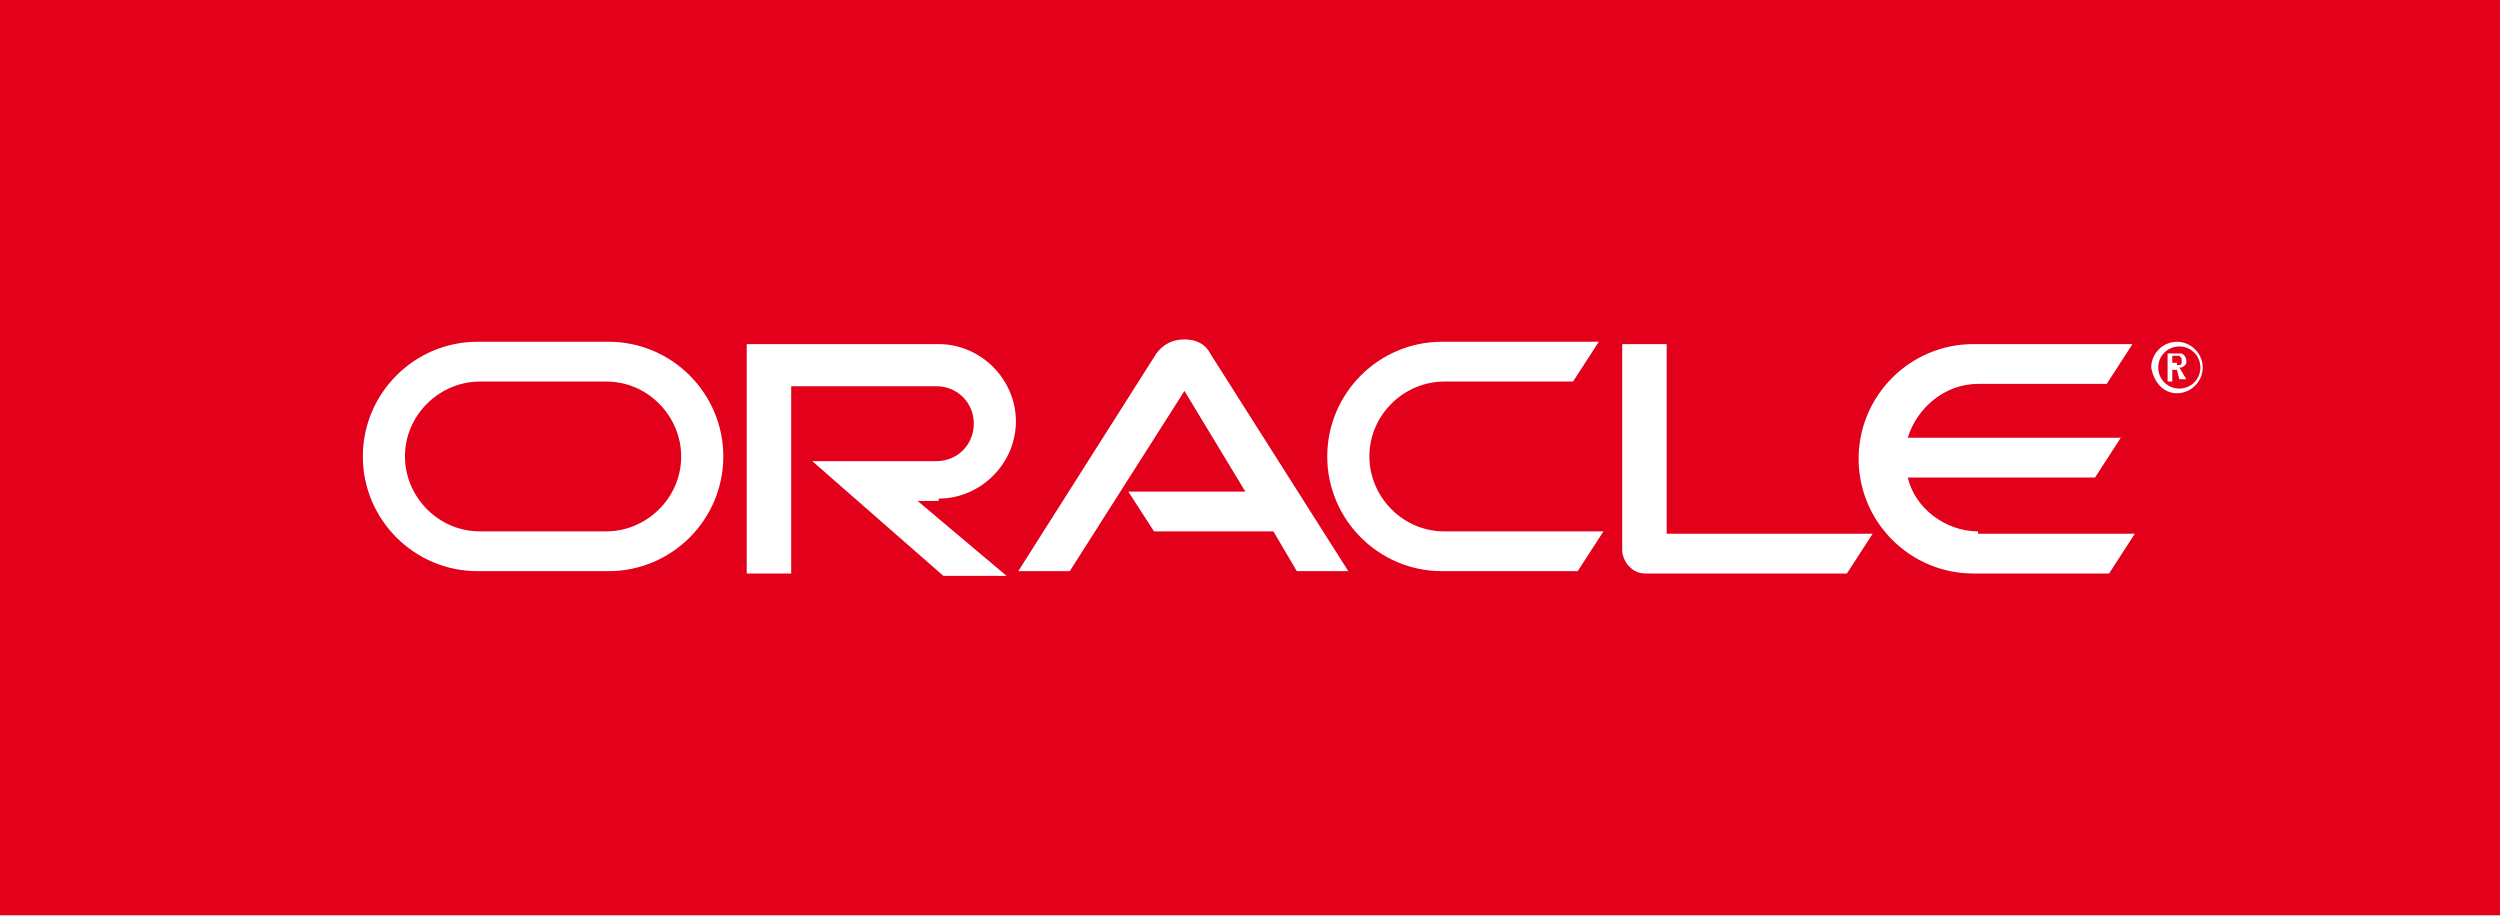
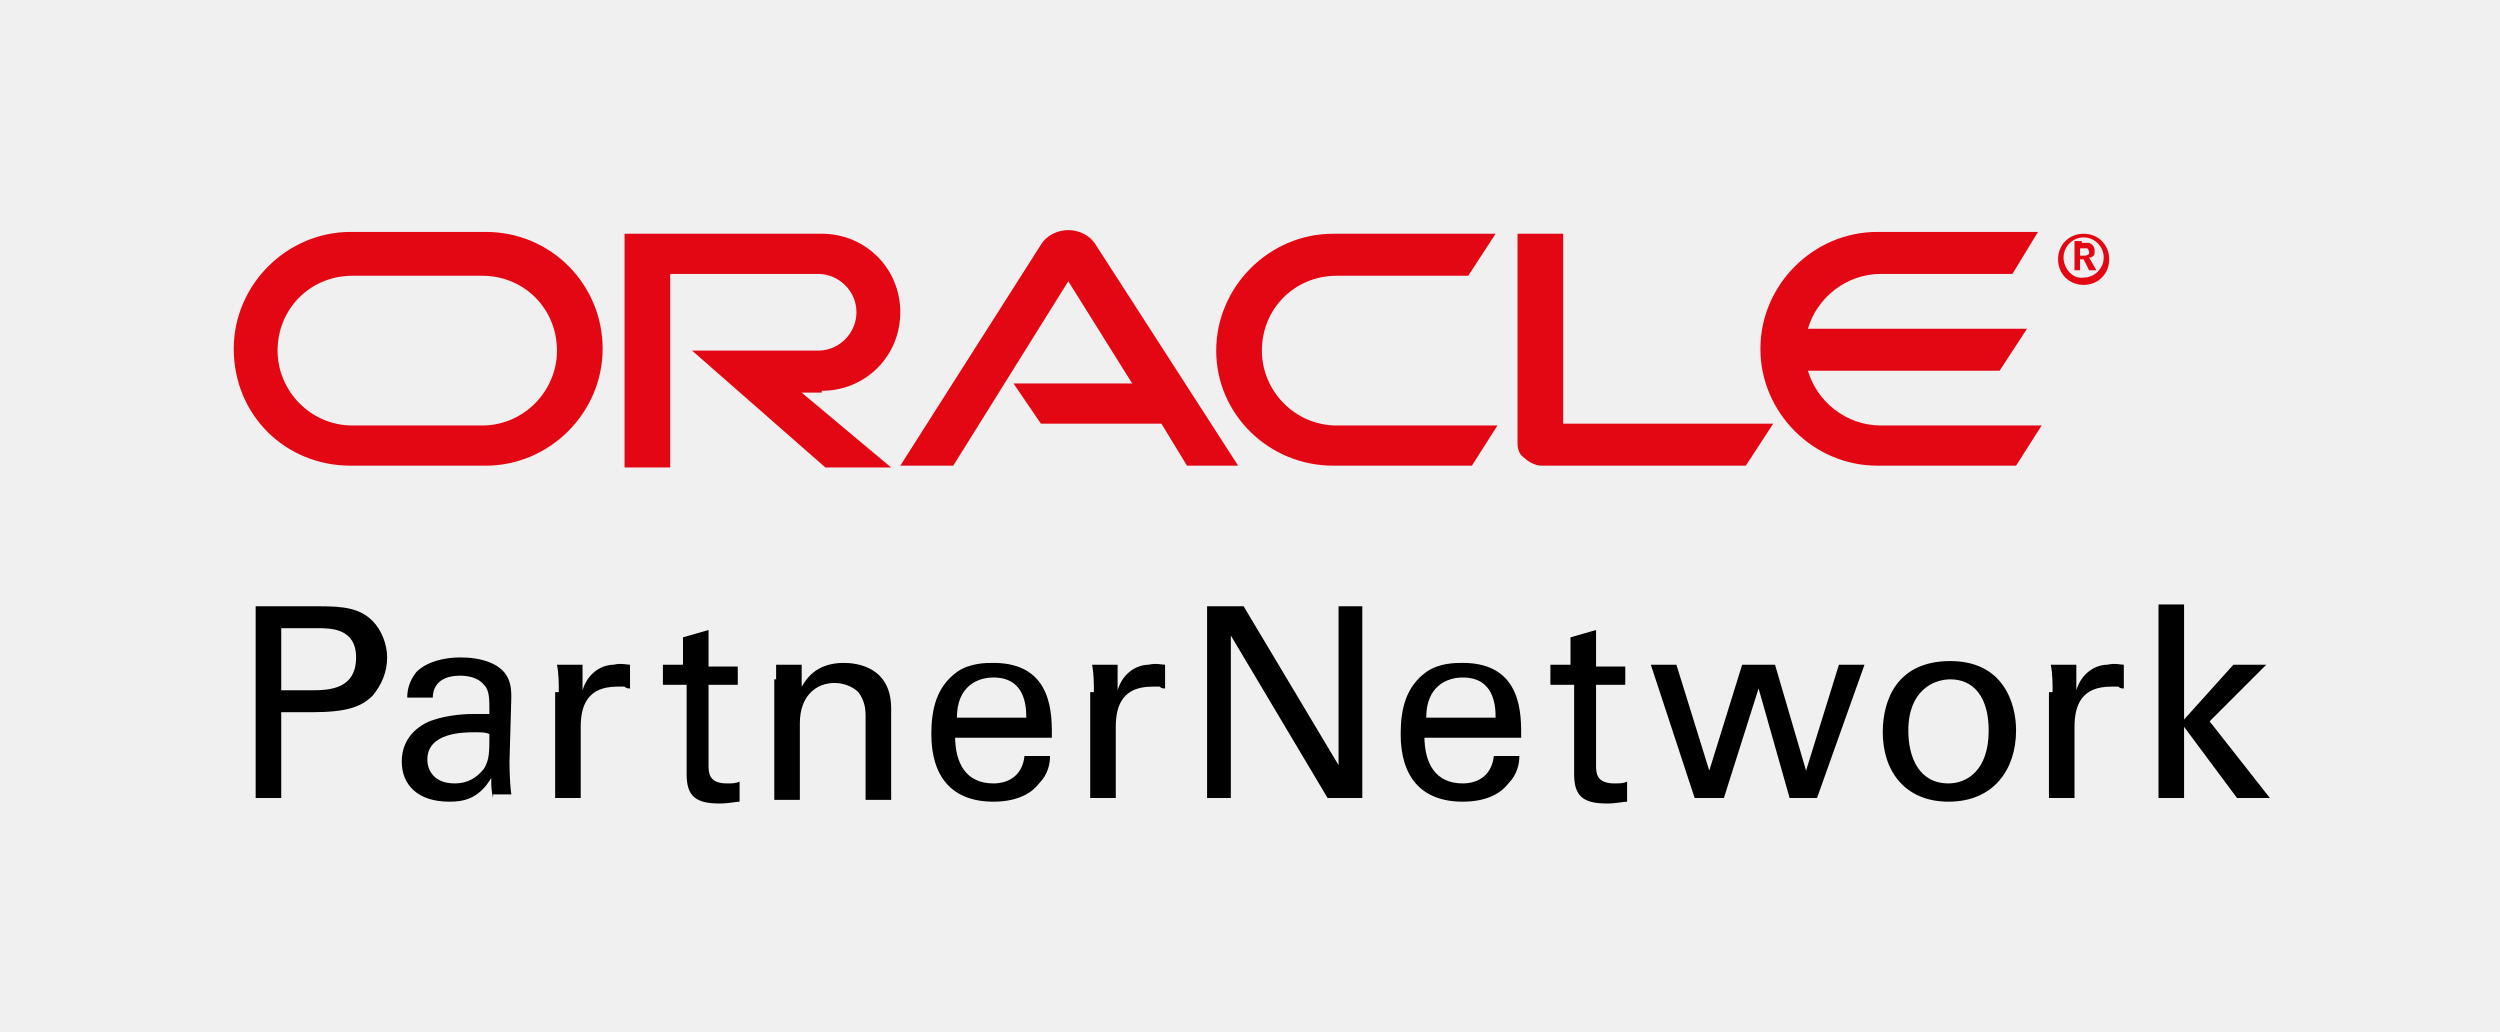
- <svg xmlns="http://www.w3.org/2000/svg" xmlns:xlink="http://www.w3.org/1999/xlink" version="1.1" id="oLogo" x="0px" y="0px" viewBox="0 0 106.8 39.1" enable-background="new 0 0 106.8 39.1" xml:space="preserve">
-   <rect y="0" fill="#E2001A" width="106.8" height="39.1" />
+ <svg xmlns="http://www.w3.org/2000/svg" version="1.1" id="logo" x="0px" y="0px" viewBox="0 0 136.9 56.5" style="enable-background:new 0 0 136.9 56.5;" xml:space="preserve">
  <g>
-     <defs>
-       <rect id="SVGID_1_" y="0" width="106.8" height="39.1" />
-     </defs>
-     <clipPath id="SVGID_2_">
-       <use xlink:href="#SVGID_1_" overflow="visible" />
-     </clipPath>
-     <path clip-path="url(#SVGID_2_)" fill="#FFFFFF" d="M84.5,22.7c-1.4,0-2.7-1-3-2.3h8l1.1-1.7h-9.1c0.4-1.3,1.6-2.3,3-2.3h5.5         l1.1-1.7h-6.8c-2.7,0-4.9,2.2-4.9,4.9c0,2.7,2.2,4.9,4.9,4.9h5.8l1.1-1.7H84.5z M61.6,24.4c-2.7,0-4.9-2.2-4.9-4.9         c0-2.7,2.2-4.9,4.9-4.9h6.7l-1.1,1.7h-5.5c-1.7,0-3.2,1.4-3.2,3.2c0,1.7,1.4,3.2,3.2,3.2h6.8l-1.1,1.7H61.6z M25.9,22.7         c1.7,0,3.2-1.4,3.2-3.2c0-1.7-1.4-3.2-3.2-3.2h-5.4c-1.7,0-3.2,1.4-3.2,3.2c0,1.7,1.4,3.2,3.2,3.2H25.9z M20.4,24.4         c-2.7,0-4.9-2.2-4.9-4.9c0-2.7,2.2-4.9,4.9-4.9H26c2.7,0,4.9,2.2,4.9,4.9c0,2.7-2.2,4.9-4.9,4.9H20.4z M40.1,21.3         c1.8,0,3.3-1.5,3.3-3.3c0-1.8-1.5-3.3-3.3-3.3h-8.2v9.8h1.9v-8H40c0.9,0,1.6,0.7,1.6,1.6c0,0.9-0.7,1.6-1.6,1.6l-5.3,0l5.6,4.9H43         l-3.8-3.2H40.1z M71.2,22.7v-8h-1.9v8.8c0,0.2,0.1,0.5,0.3,0.7c0.2,0.2,0.4,0.3,0.7,0.3h8.6l1.1-1.7H71.2z M48.2,21h5l-2.6-4.3         l-4.9,7.7h-2.2l5.9-9.3c0.3-0.4,0.7-0.6,1.2-0.6c0.5,0,0.9,0.2,1.1,0.6l5.9,9.3h-2.2l-1-1.7h-5.1L48.2,21z" />
-     <path clip-path="url(#SVGID_2_)" fill="#FFFFFF" d="M93,15.6c0.1,0,0.2,0,0.2-0.1c0,0,0-0.1,0-0.1c0-0.1,0-0.1-0.1-0.2         c-0.1,0-0.1,0-0.2,0h-0.1v0.3H93z M92.9,15.1c0.2,0,0.2,0,0.3,0c0.2,0.1,0.2,0.3,0.2,0.3c0,0,0,0.1,0,0.1c0,0,0,0.1-0.2,0.2         c0,0,0,0-0.1,0l0.3,0.5h-0.3L93,15.8h-0.2v0.5h-0.2v-1.2H92.9z M93,16.8c0.6,0,1.1-0.5,1.1-1.1c0-0.6-0.5-1.1-1.1-1.1         c-0.6,0-1.1,0.5-1.1,1.1C92,16.3,92.4,16.8,93,16.8 M92.2,15.7c0-0.5,0.4-0.9,0.9-0.9c0.5,0,0.9,0.4,0.9,0.9c0,0.5-0.4,0.9-0.9,0.9         C92.6,16.6,92.2,16.2,92.2,15.7" />
+     <rect id="Clearspace_1_" style="fill:none;" width="136.9" height="56.5" />
+     <path style="fill:#E30613;" d="M55.5,21h6.5l-3.5-5.6l-6.3,10.1h-2.9l7.7-12.1c0.3-0.5,0.9-0.8,1.5-0.8c0.6,0,1.2,0.3,1.5,0.8   l7.8,12.1H65l-1.4-2.3H57L55.5,21 M85.6,23.3V12.8h-2.5v11.5c0,0.3,0.1,0.6,0.4,0.8c0.2,0.2,0.6,0.4,0.9,0.4h11.2l1.5-2.3H85.6    M45,21.4c2.4,0,4.3-1.9,4.3-4.3s-1.9-4.3-4.3-4.3H34.2v12.8h2.5V15h8.1c1.1,0,2.1,0.9,2.1,2.1c0,1.1-0.9,2.1-2.1,2.1l-6.9,0   l7.3,6.4h3.6l-4.9-4.1H45 M19.2,25.5h7.4c3.5,0,6.4-2.9,6.4-6.4c0-3.5-2.8-6.4-6.4-6.4h-7.4c-3.5,0-6.4,2.9-6.4,6.4   C12.8,22.7,15.6,25.5,19.2,25.5 M26.4,23.3h-7.1c-2.3,0-4.1-1.9-4.1-4.1c0-2.3,1.8-4.1,4.1-4.1h7.1c2.3,0,4.1,1.8,4.1,4.1   C30.5,21.4,28.7,23.3,26.4,23.3 M73,25.5h7.6l1.4-2.2h-8.8c-2.3,0-4.1-1.9-4.1-4.1c0-2.3,1.8-4.1,4.1-4.1h7.2l1.5-2.3H73   c-3.5,0-6.4,2.9-6.4,6.4C66.6,22.7,69.5,25.5,73,25.5 M103,23.3c-1.9,0-3.5-1.3-4-3h10.5L111,18H99c0.5-1.7,2.1-3,4-3h7.2l1.4-2.3   h-8.8c-3.5,0-6.4,2.9-6.4,6.4c0,3.5,2.9,6.4,6.4,6.4h7.6l1.4-2.2H103 M113,14.1c0-0.6,0.5-1.1,1.1-1.1c0.6,0,1.1,0.5,1.1,1.1   c0,0.6-0.5,1.1-1.1,1.1C113.5,15.3,113,14.7,113,14.1 M114.1,15.6c0.8,0,1.4-0.6,1.4-1.4s-0.6-1.4-1.4-1.4c-0.8,0-1.4,0.6-1.4,1.4   S113.3,15.6,114.1,15.6 M114,13.3c0.2,0,0.3,0,0.4,0c0.3,0.1,0.3,0.4,0.3,0.4c0,0,0,0.1,0,0.1c0,0.1,0,0.2-0.2,0.3c0,0,0,0-0.1,0   l0.4,0.7h-0.4l-0.3-0.6h-0.2v0.6h-0.3v-1.6H114 M114.1,14c0.1,0,0.2,0,0.3-0.1c0,0,0-0.1,0-0.1c0-0.1-0.1-0.2-0.1-0.2   c-0.1,0-0.1,0-0.3,0h-0.1V14H114.1" />
+     <path d="M14,33.2h3.5c1.3,0,2.2,0.1,2.9,0.8c0.5,0.5,0.8,1.3,0.8,2c0,0.8-0.3,1.5-0.8,2.1C19.8,38.7,19,39,17.1,39h-1.7v4.7H14   V33.2z M15.4,37.8h1.7c1,0,2.4-0.1,2.4-1.8c0-1.6-1.4-1.6-2.1-1.6h-2V37.8z M27,43.7c-0.1-0.4-0.1-0.7-0.1-1.1   c-0.7,1.2-1.6,1.3-2.3,1.3c-1.7,0-2.6-0.9-2.6-2.2c0-0.6,0.2-1.5,1.3-2.1c0.8-0.4,2-0.5,2.5-0.5c0.3,0,0.6,0,1,0   c0-0.9,0-1.3-0.3-1.6c-0.3-0.4-0.9-0.5-1.3-0.5c-1.4,0-1.5,0.9-1.5,1.2h-1.4c0-0.4,0.1-0.9,0.5-1.4c0.6-0.6,1.6-0.8,2.4-0.8   c1.1,0,2.2,0.3,2.6,1.1c0.2,0.4,0.2,0.8,0.2,1.1l-0.1,3.5c0,0.1,0,1.1,0.1,1.8H27z M26,40.1c-0.6,0-2.6,0-2.6,1.5   c0,0.5,0.3,1.3,1.5,1.3c0.7,0,1.2-0.3,1.6-0.8c0.3-0.5,0.3-0.9,0.3-1.9C26.6,40.1,26.4,40.1,26,40.1z M30.6,37.9c0-0.5,0-1-0.1-1.5   h1.4l0,1.4c0.3-1,1.1-1.4,1.7-1.4c0.4-0.1,0.7,0,0.9,0v1.3c-0.1,0-0.2,0-0.3-0.1c-0.1,0-0.2,0-0.4,0c-1.6,0-2,1-2,2.2v3.9h-1.4   V37.9z M36.1,36.4h1.3v-1.5l1.4-0.4v2h1.6v1h-1.6v4.4c0,0.4,0,1,1,1c0.3,0,0.5,0,0.7-0.1v1.1c-0.2,0-0.6,0.1-1.1,0.1   c-1.3,0-1.8-0.4-1.8-1.6v-4.9h-1.3V36.4z M42.5,37.2l0-0.8h1.4l0,1.2c0.2-0.3,0.7-1.3,2.3-1.3c0.7,0,2.6,0.2,2.6,2.5v5h-1.4v-4.6   c0-0.5-0.1-0.9-0.4-1.3c-0.3-0.3-0.8-0.5-1.3-0.5c-1,0-1.9,0.7-1.9,2.2v4.2h-1.4V37.2z M52.3,40.3c0,1.5,0.6,2.6,2.1,2.6   c0.9,0,1.6-0.5,1.7-1.5h1.4c0,0.4-0.1,1-0.6,1.5c-0.3,0.4-1,1-2.5,1c-2.3,0-3.4-1.4-3.4-3.7c0-1.4,0.3-2.6,1.4-3.4   c0.7-0.5,1.6-0.5,2-0.5c3.3,0,3.2,2.9,3.2,4.1H52.3z M56.2,39.3c0-0.7-0.1-2.2-1.8-2.2c-0.9,0-2,0.5-2,2.2H56.2z M59.9,37.9   c0-0.5,0-1-0.1-1.5h1.4l0,1.4c0.3-1,1.1-1.4,1.7-1.4c0.4-0.1,0.7,0,0.9,0v1.3c-0.1,0-0.2,0-0.3-0.1c-0.1,0-0.2,0-0.4,0   c-1.6,0-2,1-2,2.2v3.9h-1.4V37.9z M66.1,33.2h2l5.2,8.7v-8.7h1.3v10.5h-1.9l-5.3-8.9v8.9h-1.3V33.2z M78,40.3   c0,1.5,0.6,2.6,2.1,2.6c0.9,0,1.6-0.5,1.7-1.5h1.4c0,0.4-0.1,1-0.6,1.5c-0.3,0.4-1,1-2.5,1c-2.3,0-3.4-1.4-3.4-3.7   c0-1.4,0.3-2.6,1.4-3.4c0.7-0.5,1.6-0.5,2-0.5c3.3,0,3.2,2.9,3.2,4.1H78z M81.9,39.3c0-0.7-0.1-2.2-1.8-2.2c-0.9,0-2,0.5-2,2.2   H81.9z M84.7,36.4H86v-1.5l1.4-0.4v2h1.6v1h-1.6v4.4c0,0.4,0,1,1,1c0.3,0,0.5,0,0.7-0.1v1.1c-0.2,0-0.6,0.1-1.1,0.1   c-1.3,0-1.8-0.4-1.8-1.6v-4.9h-1.3V36.4z M91.8,36.4l1.8,5.8l1.8-5.8h1.8l1.7,5.8l1.8-5.8h1.4l-2.6,7.3H98l-1.7-6l-1.9,6h-1.6   l-2.4-7.3H91.8z M106.8,36.2c2.9,0,3.6,2.3,3.6,3.8c0,2.1-1.2,3.9-3.7,3.9c-2.4,0-3.6-1.7-3.6-3.8   C103.1,38.3,103.9,36.2,106.8,36.2z M106.7,42.9c1,0,2.2-0.7,2.2-2.9c0-1.8-0.8-2.8-2.1-2.8c-0.9,0-2.3,0.6-2.3,2.8   C104.5,41.5,105.1,42.9,106.7,42.9z M112.4,37.9c0-0.5,0-1-0.1-1.5h1.4l0,1.4c0.3-1,1.1-1.4,1.7-1.4c0.4-0.1,0.7,0,0.9,0v1.3   c-0.1,0-0.2,0-0.3-0.1c-0.1,0-0.2,0-0.4,0c-1.6,0-2,1-2,2.2v3.9h-1.4V37.9z M118.2,33.1h1.4v6.3l2.7-3h1.8l-3.1,3.1l3.3,4.2h-1.8   l-2.9-3.9v3.9h-1.4V33.1z" />
  </g>
</svg>
